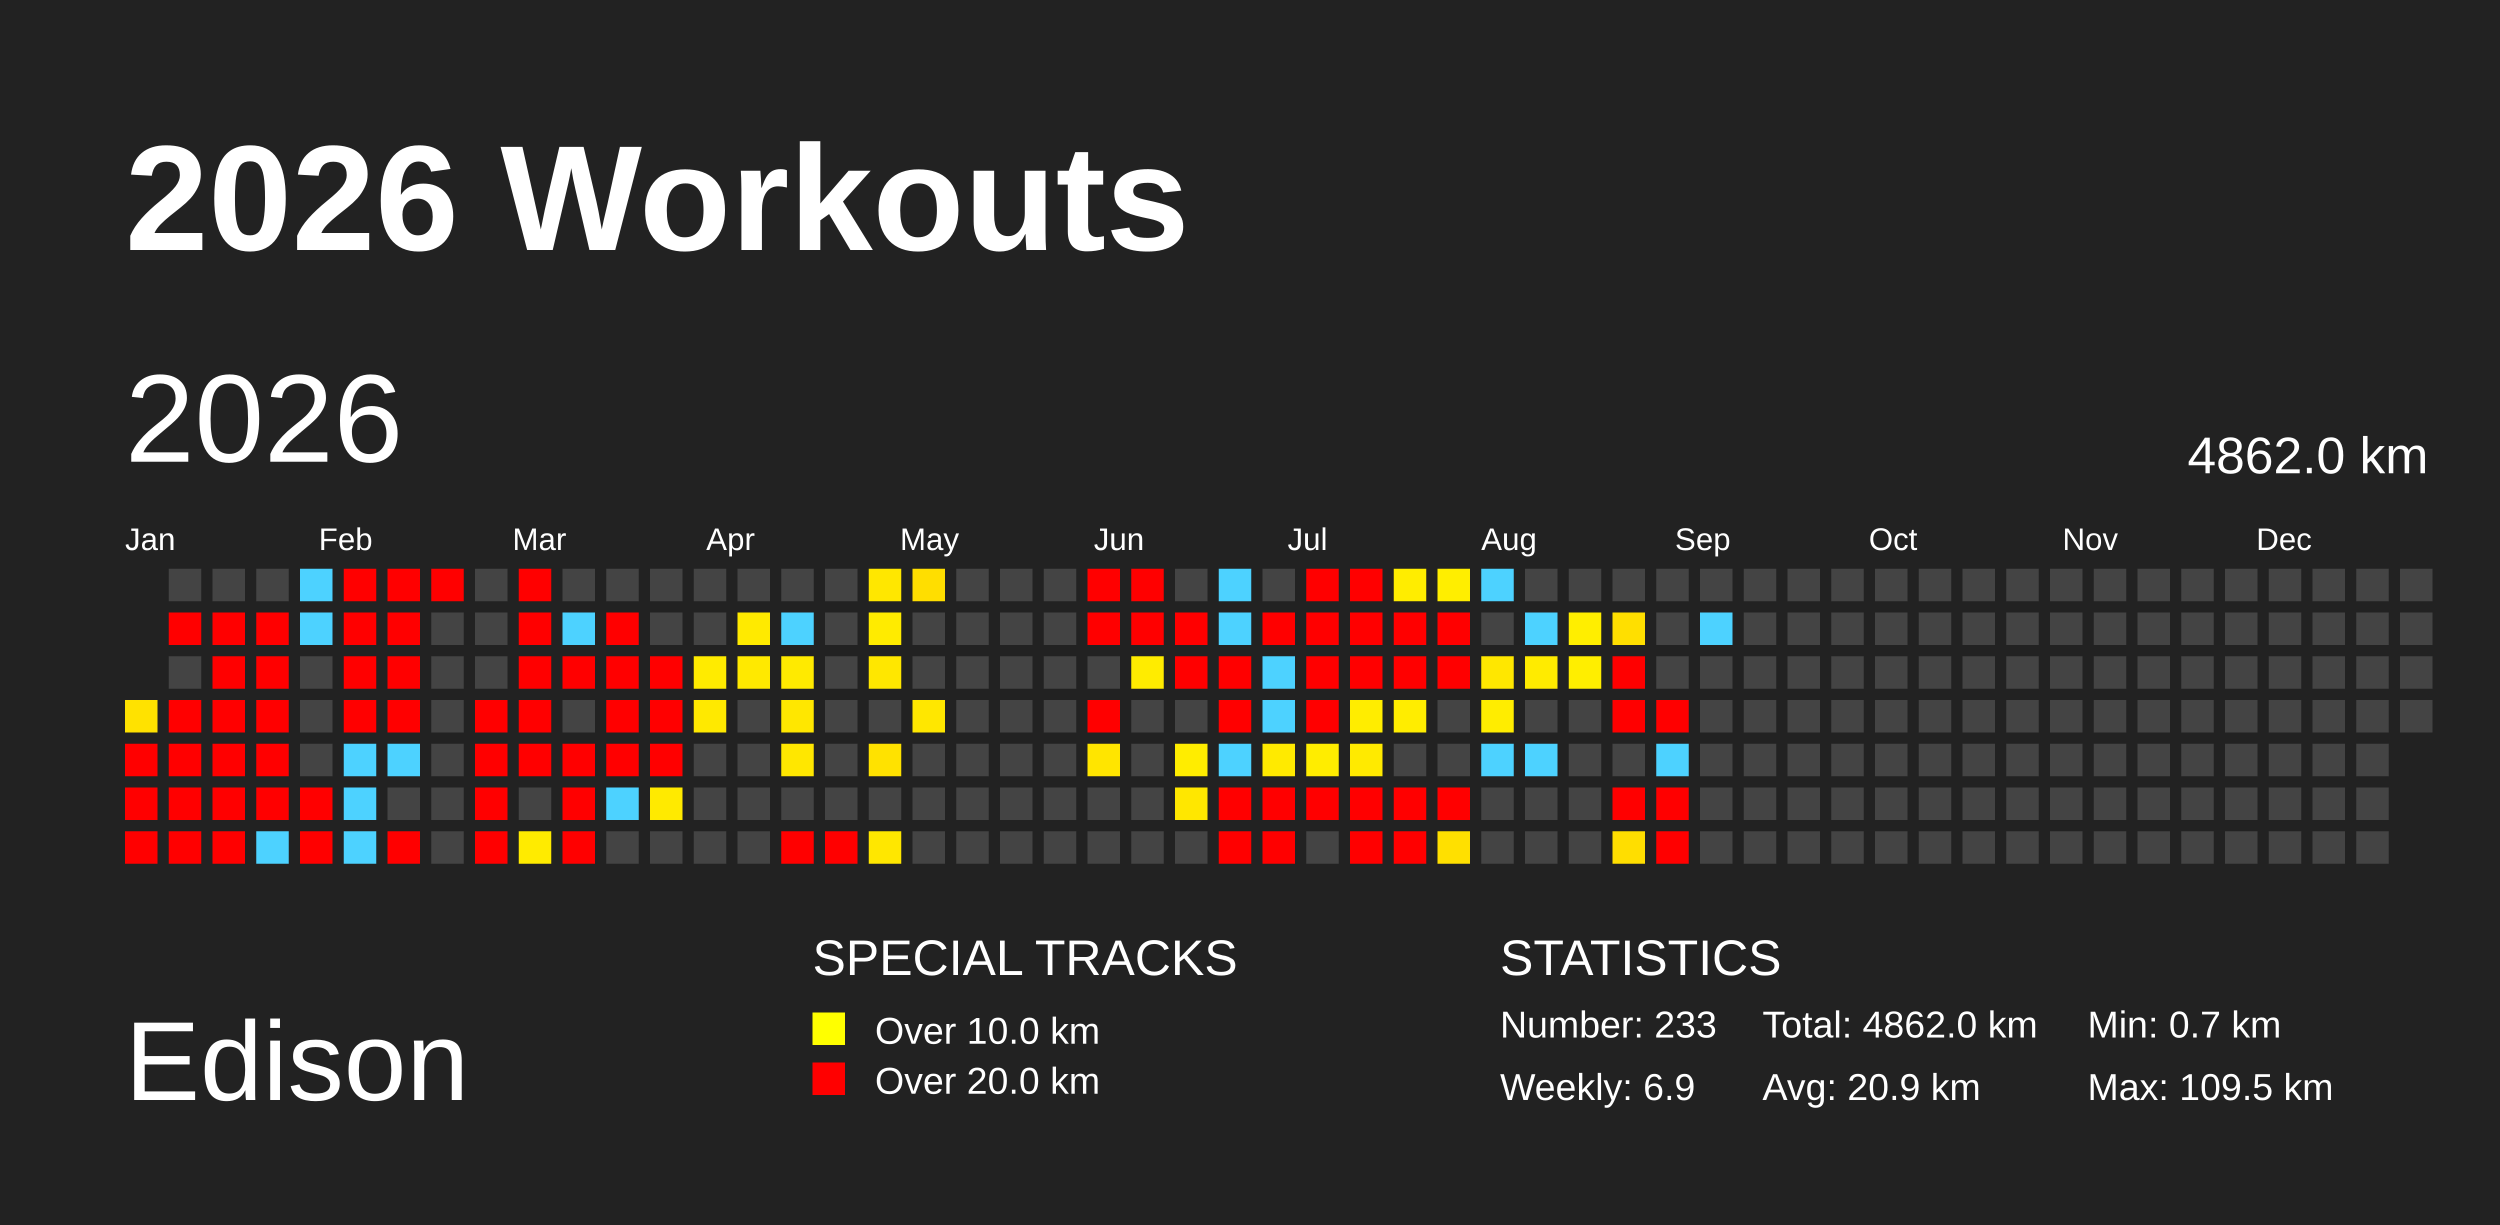
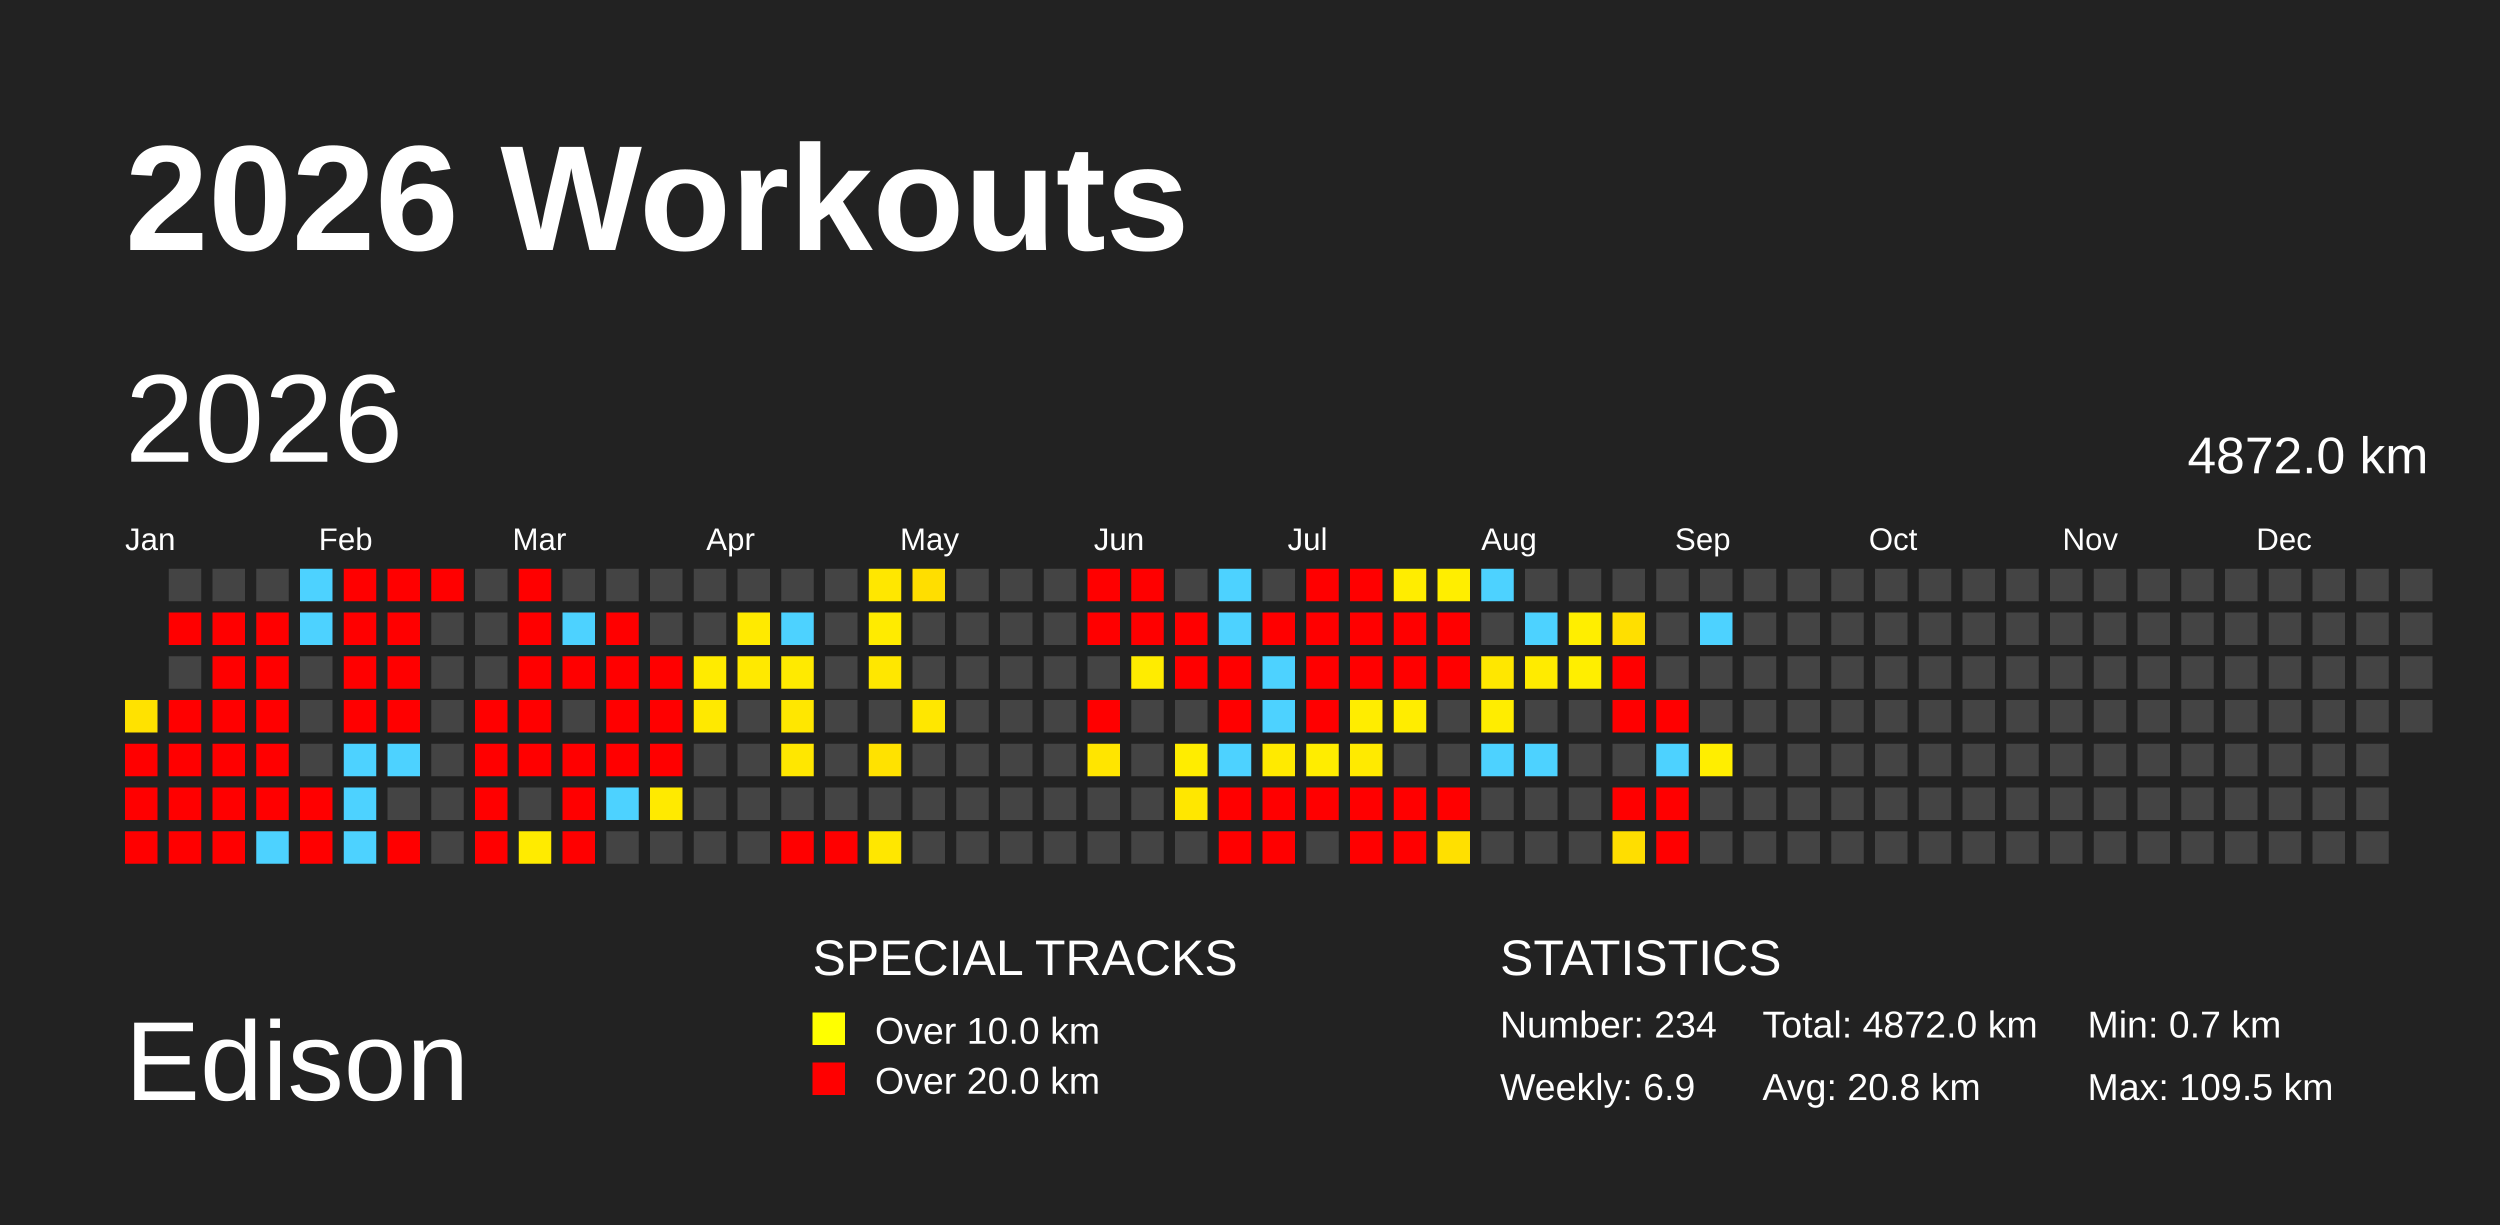
<svg xmlns="http://www.w3.org/2000/svg" baseProfile="full" height="98mm" version="1.1" viewBox="0,0,200,98" width="200mm">
  <defs />
  <rect fill="#222222" height="98" width="200" x="0" y="0" />
  <text fill="#FFFFFF" style="font-size:12px; font-family:Arial; font-weight:bold;" x="10" y="20">2026 Workouts</text>
  <text fill="#FFFFFF" style="font-size:9px; font-family:Arial" x="10" y="88">Edison</text>
  <text fill="#FFFFFF" style="font-size:4px; font-family:Arial" x="65" y="78">SPECIAL TRACKS</text>
  <rect fill="yellow" height="2.6" width="2.6" x="65" y="81" />
  <text fill="#FFFFFF" style="font-size:3px; font-family:Arial" x="70" y="83.5">Over 10.0 km</text>
  <rect fill="red" height="2.6" width="2.6" x="65" y="85" />
  <text fill="#FFFFFF" style="font-size:3px; font-family:Arial" x="70" y="87.5">Over 20.0 km</text>
  <text fill="#FFFFFF" style="font-size:4px; font-family:Arial" x="120" y="78">STATISTICS</text>
-   <text fill="#FFFFFF" style="font-size:3px; font-family:Arial" x="120" y="83">Number: 233</text>
+   <text fill="#FFFFFF" style="font-size:3px; font-family:Arial" x="120" y="83">Number: 234</text>
  <text fill="#FFFFFF" style="font-size:3px; font-family:Arial" x="120" y="88">Weekly: 6.9</text>
-   <text fill="#FFFFFF" style="font-size:3px; font-family:Arial" x="141" y="83">Total: 4862.0 km</text>
-   <text fill="#FFFFFF" style="font-size:3px; font-family:Arial" x="141" y="88">Avg: 20.9 km</text>
+   <text fill="#FFFFFF" style="font-size:3px; font-family:Arial" x="141" y="83">Total: 4872.0 km</text>
+   <text fill="#FFFFFF" style="font-size:3px; font-family:Arial" x="141" y="88">Avg: 20.8 km</text>
  <text fill="#FFFFFF" style="font-size:3px; font-family:Arial" x="167" y="83">Min: 0.7 km</text>
  <text fill="#FFFFFF" style="font-size:3px; font-family:Arial" x="167" y="88">Max: 109.5 km</text>
  <text dominant-baseline="hanging" fill="#FFFFFF" style="font-size:10.0px; font-family:Arial;" x="10" y="30">2026</text>
-   <text dominant-baseline="hanging" fill="#FFFFFF" style="font-size:4.125px; font-family:Arial;" x="175" y="35">4862.0 km</text>
+   <text dominant-baseline="hanging" fill="#FFFFFF" style="font-size:4.125px; font-family:Arial;" x="175" y="35">4872.0 km</text>
  <text fill="#FFFFFF" style="font-size:2.5px; font-family:Arial" x="10.0" y="44">Jan</text>
  <text fill="#FFFFFF" style="font-size:2.5px; font-family:Arial" x="25.5" y="44">Feb</text>
  <text fill="#FFFFFF" style="font-size:2.5px; font-family:Arial" x="41.0" y="44">Mar</text>
  <text fill="#FFFFFF" style="font-size:2.5px; font-family:Arial" x="56.5" y="44">Apr</text>
  <text fill="#FFFFFF" style="font-size:2.5px; font-family:Arial" x="72.0" y="44">May</text>
  <text fill="#FFFFFF" style="font-size:2.5px; font-family:Arial" x="87.5" y="44">Jun</text>
  <text fill="#FFFFFF" style="font-size:2.5px; font-family:Arial" x="103.0" y="44">Jul</text>
  <text fill="#FFFFFF" style="font-size:2.5px; font-family:Arial" x="118.5" y="44">Aug</text>
  <text fill="#FFFFFF" style="font-size:2.5px; font-family:Arial" x="134.0" y="44">Sep</text>
  <text fill="#FFFFFF" style="font-size:2.5px; font-family:Arial" x="149.5" y="44">Oct</text>
  <text fill="#FFFFFF" style="font-size:2.5px; font-family:Arial" x="165.0" y="44">Nov</text>
  <text fill="#FFFFFF" style="font-size:2.5px; font-family:Arial" x="180.5" y="44">Dec</text>
  <rect fill="#ffe200" height="2.6" width="2.6" x="10.0" y="56.0" />
  <rect fill="red" height="2.6" width="2.6" x="10.0" y="59.5" />
  <rect fill="red" height="2.6" width="2.6" x="10.0" y="63.0" />
  <rect fill="red" height="2.6" width="2.6" x="10.0" y="66.5" />
  <rect fill="#444444" height="2.6" width="2.6" x="13.5" y="45.5" />
  <rect fill="red" height="2.6" width="2.6" x="13.5" y="49.0" />
  <rect fill="#444444" height="2.6" width="2.6" x="13.5" y="52.5" />
  <rect fill="red" height="2.6" width="2.6" x="13.5" y="56.0" />
  <rect fill="red" height="2.6" width="2.6" x="13.5" y="59.5" />
  <rect fill="red" height="2.6" width="2.6" x="13.5" y="63.0" />
  <rect fill="red" height="2.6" width="2.6" x="13.5" y="66.5" />
  <rect fill="#444444" height="2.6" width="2.6" x="17.0" y="45.5" />
  <rect fill="red" height="2.6" width="2.6" x="17.0" y="49.0" />
  <rect fill="red" height="2.6" width="2.6" x="17.0" y="52.5" />
  <rect fill="red" height="2.6" width="2.6" x="17.0" y="56.0" />
  <rect fill="red" height="2.6" width="2.6" x="17.0" y="59.5" />
  <rect fill="red" height="2.6" width="2.6" x="17.0" y="63.0" />
  <rect fill="red" height="2.6" width="2.6" x="17.0" y="66.5" />
  <rect fill="#444444" height="2.6" width="2.6" x="20.5" y="45.5" />
  <rect fill="red" height="2.6" width="2.6" x="20.5" y="49.0" />
  <rect fill="red" height="2.6" width="2.6" x="20.5" y="52.5" />
  <rect fill="red" height="2.6" width="2.6" x="20.5" y="56.0" />
  <rect fill="red" height="2.6" width="2.6" x="20.5" y="59.5" />
  <rect fill="red" height="2.6" width="2.6" x="20.5" y="63.0" />
  <rect fill="#4dd2ff" height="2.6" width="2.6" x="20.5" y="66.5" />
  <rect fill="#4dd2ff" height="2.6" width="2.6" x="24.0" y="45.5" />
  <rect fill="#4dd2ff" height="2.6" width="2.6" x="24.0" y="49.0" />
  <rect fill="#444444" height="2.6" width="2.6" x="24.0" y="52.5" />
  <rect fill="#444444" height="2.6" width="2.6" x="24.0" y="56.0" />
  <rect fill="#444444" height="2.6" width="2.6" x="24.0" y="59.5" />
  <rect fill="red" height="2.6" width="2.6" x="24.0" y="63.0" />
  <rect fill="red" height="2.6" width="2.6" x="24.0" y="66.5" />
  <rect fill="red" height="2.6" width="2.6" x="27.5" y="45.5" />
  <rect fill="red" height="2.6" width="2.6" x="27.5" y="49.0" />
  <rect fill="red" height="2.6" width="2.6" x="27.5" y="52.5" />
  <rect fill="red" height="2.6" width="2.6" x="27.5" y="56.0" />
  <rect fill="#4dd2ff" height="2.6" width="2.6" x="27.5" y="59.5" />
  <rect fill="#4dd2ff" height="2.6" width="2.6" x="27.5" y="63.0" />
  <rect fill="#4dd2ff" height="2.6" width="2.6" x="27.5" y="66.5" />
  <rect fill="red" height="2.6" width="2.6" x="31.0" y="45.5" />
  <rect fill="red" height="2.6" width="2.6" x="31.0" y="49.0" />
  <rect fill="red" height="2.6" width="2.6" x="31.0" y="52.5" />
  <rect fill="red" height="2.6" width="2.6" x="31.0" y="56.0" />
  <rect fill="#4dd2ff" height="2.6" width="2.6" x="31.0" y="59.5" />
  <rect fill="#444444" height="2.6" width="2.6" x="31.0" y="63.0" />
  <rect fill="red" height="2.6" width="2.6" x="31.0" y="66.5" />
  <rect fill="red" height="2.6" width="2.6" x="34.5" y="45.5" />
  <rect fill="#444444" height="2.6" width="2.6" x="34.5" y="49.0" />
  <rect fill="#444444" height="2.6" width="2.6" x="34.5" y="52.5" />
  <rect fill="#444444" height="2.6" width="2.6" x="34.5" y="56.0" />
  <rect fill="#444444" height="2.6" width="2.6" x="34.5" y="59.5" />
  <rect fill="#444444" height="2.6" width="2.6" x="34.5" y="63.0" />
  <rect fill="#444444" height="2.6" width="2.6" x="34.5" y="66.5" />
  <rect fill="#444444" height="2.6" width="2.6" x="38.0" y="45.5" />
  <rect fill="#444444" height="2.6" width="2.6" x="38.0" y="49.0" />
  <rect fill="#444444" height="2.6" width="2.6" x="38.0" y="52.5" />
  <rect fill="red" height="2.6" width="2.6" x="38.0" y="56.0" />
  <rect fill="red" height="2.6" width="2.6" x="38.0" y="59.5" />
  <rect fill="red" height="2.6" width="2.6" x="38.0" y="63.0" />
  <rect fill="red" height="2.6" width="2.6" x="38.0" y="66.5" />
  <rect fill="red" height="2.6" width="2.6" x="41.5" y="45.5" />
  <rect fill="red" height="2.6" width="2.6" x="41.5" y="49.0" />
  <rect fill="red" height="2.6" width="2.6" x="41.5" y="52.5" />
  <rect fill="red" height="2.6" width="2.6" x="41.5" y="56.0" />
  <rect fill="red" height="2.6" width="2.6" x="41.5" y="59.5" />
  <rect fill="#444444" height="2.6" width="2.6" x="41.5" y="63.0" />
  <rect fill="#ffeb00" height="2.6" width="2.6" x="41.5" y="66.5" />
  <rect fill="#444444" height="2.6" width="2.6" x="45.0" y="45.5" />
  <rect fill="#4dd2ff" height="2.6" width="2.6" x="45.0" y="49.0" />
  <rect fill="red" height="2.6" width="2.6" x="45.0" y="52.5" />
  <rect fill="#444444" height="2.6" width="2.6" x="45.0" y="56.0" />
  <rect fill="red" height="2.6" width="2.6" x="45.0" y="59.5" />
  <rect fill="red" height="2.6" width="2.6" x="45.0" y="63.0" />
  <rect fill="red" height="2.6" width="2.6" x="45.0" y="66.5" />
  <rect fill="#444444" height="2.6" width="2.6" x="48.5" y="45.5" />
  <rect fill="red" height="2.6" width="2.6" x="48.5" y="49.0" />
  <rect fill="red" height="2.6" width="2.6" x="48.5" y="52.5" />
  <rect fill="red" height="2.6" width="2.6" x="48.5" y="56.0" />
  <rect fill="red" height="2.6" width="2.6" x="48.5" y="59.5" />
  <rect fill="#4dd2ff" height="2.6" width="2.6" x="48.5" y="63.0" />
  <rect fill="#444444" height="2.6" width="2.6" x="48.5" y="66.5" />
  <rect fill="#444444" height="2.6" width="2.6" x="52.0" y="45.5" />
  <rect fill="#444444" height="2.6" width="2.6" x="52.0" y="49.0" />
  <rect fill="red" height="2.6" width="2.6" x="52.0" y="52.5" />
  <rect fill="red" height="2.6" width="2.6" x="52.0" y="56.0" />
  <rect fill="red" height="2.6" width="2.6" x="52.0" y="59.5" />
  <rect fill="#ffea00" height="2.6" width="2.6" x="52.0" y="63.0" />
  <rect fill="#444444" height="2.6" width="2.6" x="52.0" y="66.5" />
  <rect fill="#444444" height="2.6" width="2.6" x="55.5" y="45.5" />
  <rect fill="#444444" height="2.6" width="2.6" x="55.5" y="49.0" />
  <rect fill="#ffeb00" height="2.6" width="2.6" x="55.5" y="52.5" />
  <rect fill="#ffe900" height="2.6" width="2.6" x="55.5" y="56.0" />
  <rect fill="#444444" height="2.6" width="2.6" x="55.5" y="59.5" />
  <rect fill="#444444" height="2.6" width="2.6" x="55.5" y="63.0" />
  <rect fill="#444444" height="2.6" width="2.6" x="55.5" y="66.5" />
  <rect fill="#444444" height="2.6" width="2.6" x="59.0" y="45.5" />
  <rect fill="#ffea00" height="2.6" width="2.6" x="59.0" y="49.0" />
  <rect fill="#ffe900" height="2.6" width="2.6" x="59.0" y="52.5" />
  <rect fill="#444444" height="2.6" width="2.6" x="59.0" y="56.0" />
  <rect fill="#444444" height="2.6" width="2.6" x="59.0" y="59.5" />
  <rect fill="#444444" height="2.6" width="2.6" x="59.0" y="63.0" />
  <rect fill="#444444" height="2.6" width="2.6" x="59.0" y="66.5" />
  <rect fill="#444444" height="2.6" width="2.6" x="62.5" y="45.5" />
  <rect fill="#4dd2ff" height="2.6" width="2.6" x="62.5" y="49.0" />
  <rect fill="#ffea00" height="2.6" width="2.6" x="62.5" y="52.5" />
  <rect fill="#ffe700" height="2.6" width="2.6" x="62.5" y="56.0" />
  <rect fill="#ffe700" height="2.6" width="2.6" x="62.5" y="59.5" />
  <rect fill="#444444" height="2.6" width="2.6" x="62.5" y="63.0" />
  <rect fill="red" height="2.6" width="2.6" x="62.5" y="66.5" />
  <rect fill="#444444" height="2.6" width="2.6" x="66.0" y="45.5" />
  <rect fill="#444444" height="2.6" width="2.6" x="66.0" y="49.0" />
  <rect fill="#444444" height="2.6" width="2.6" x="66.0" y="52.5" />
  <rect fill="#444444" height="2.6" width="2.6" x="66.0" y="56.0" />
  <rect fill="#444444" height="2.6" width="2.6" x="66.0" y="59.5" />
  <rect fill="#444444" height="2.6" width="2.6" x="66.0" y="63.0" />
  <rect fill="red" height="2.6" width="2.6" x="66.0" y="66.5" />
  <rect fill="#ffe700" height="2.6" width="2.6" x="69.5" y="45.5" />
  <rect fill="#ffeb00" height="2.6" width="2.6" x="69.5" y="49.0" />
  <rect fill="#ffe700" height="2.6" width="2.6" x="69.5" y="52.5" />
  <rect fill="#444444" height="2.6" width="2.6" x="69.5" y="56.0" />
  <rect fill="#ffe200" height="2.6" width="2.6" x="69.5" y="59.5" />
  <rect fill="#444444" height="2.6" width="2.6" x="69.5" y="63.0" />
  <rect fill="#ffe700" height="2.6" width="2.6" x="69.5" y="66.5" />
  <rect fill="#ffde00" height="2.6" width="2.6" x="73.0" y="45.5" />
  <rect fill="#444444" height="2.6" width="2.6" x="73.0" y="49.0" />
  <rect fill="#444444" height="2.6" width="2.6" x="73.0" y="52.5" />
  <rect fill="#ffe700" height="2.6" width="2.6" x="73.0" y="56.0" />
  <rect fill="#444444" height="2.6" width="2.6" x="73.0" y="59.5" />
  <rect fill="#444444" height="2.6" width="2.6" x="73.0" y="63.0" />
  <rect fill="#444444" height="2.6" width="2.6" x="73.0" y="66.5" />
  <rect fill="#444444" height="2.6" width="2.6" x="76.5" y="45.5" />
  <rect fill="#444444" height="2.6" width="2.6" x="76.5" y="49.0" />
  <rect fill="#444444" height="2.6" width="2.6" x="76.5" y="52.5" />
  <rect fill="#444444" height="2.6" width="2.6" x="76.5" y="56.0" />
  <rect fill="#444444" height="2.6" width="2.6" x="76.5" y="59.5" />
  <rect fill="#444444" height="2.6" width="2.6" x="76.5" y="63.0" />
  <rect fill="#444444" height="2.6" width="2.6" x="76.5" y="66.5" />
  <rect fill="#444444" height="2.6" width="2.6" x="80.0" y="45.5" />
  <rect fill="#444444" height="2.6" width="2.6" x="80.0" y="49.0" />
  <rect fill="#444444" height="2.6" width="2.6" x="80.0" y="52.5" />
  <rect fill="#444444" height="2.6" width="2.6" x="80.0" y="56.0" />
  <rect fill="#444444" height="2.6" width="2.6" x="80.0" y="59.5" />
  <rect fill="#444444" height="2.6" width="2.6" x="80.0" y="63.0" />
  <rect fill="#444444" height="2.6" width="2.6" x="80.0" y="66.5" />
  <rect fill="#444444" height="2.6" width="2.6" x="83.5" y="45.5" />
  <rect fill="#444444" height="2.6" width="2.6" x="83.5" y="49.0" />
  <rect fill="#444444" height="2.6" width="2.6" x="83.5" y="52.5" />
  <rect fill="#444444" height="2.6" width="2.6" x="83.5" y="56.0" />
  <rect fill="#444444" height="2.6" width="2.6" x="83.5" y="59.5" />
  <rect fill="#444444" height="2.6" width="2.6" x="83.5" y="63.0" />
  <rect fill="#444444" height="2.6" width="2.6" x="83.5" y="66.5" />
  <rect fill="red" height="2.6" width="2.6" x="87.0" y="45.5" />
  <rect fill="red" height="2.6" width="2.6" x="87.0" y="49.0" />
  <rect fill="#444444" height="2.6" width="2.6" x="87.0" y="52.5" />
  <rect fill="red" height="2.6" width="2.6" x="87.0" y="56.0" />
  <rect fill="#ffe500" height="2.6" width="2.6" x="87.0" y="59.5" />
  <rect fill="#444444" height="2.6" width="2.6" x="87.0" y="63.0" />
  <rect fill="#444444" height="2.6" width="2.6" x="87.0" y="66.5" />
  <rect fill="red" height="2.6" width="2.6" x="90.5" y="45.5" />
  <rect fill="red" height="2.6" width="2.6" x="90.5" y="49.0" />
  <rect fill="#ffec00" height="2.6" width="2.6" x="90.5" y="52.5" />
  <rect fill="#444444" height="2.6" width="2.6" x="90.5" y="56.0" />
  <rect fill="#444444" height="2.6" width="2.6" x="90.5" y="59.5" />
  <rect fill="#444444" height="2.6" width="2.6" x="90.5" y="63.0" />
  <rect fill="#444444" height="2.6" width="2.6" x="90.5" y="66.5" />
  <rect fill="#444444" height="2.6" width="2.6" x="94.0" y="45.5" />
  <rect fill="red" height="2.6" width="2.6" x="94.0" y="49.0" />
  <rect fill="red" height="2.6" width="2.6" x="94.0" y="52.5" />
  <rect fill="#444444" height="2.6" width="2.6" x="94.0" y="56.0" />
  <rect fill="#ffed00" height="2.6" width="2.6" x="94.0" y="59.5" />
  <rect fill="#ffe700" height="2.6" width="2.6" x="94.0" y="63.0" />
  <rect fill="#444444" height="2.6" width="2.6" x="94.0" y="66.5" />
  <rect fill="#4dd2ff" height="2.6" width="2.6" x="97.5" y="45.5" />
  <rect fill="#4dd2ff" height="2.6" width="2.6" x="97.5" y="49.0" />
  <rect fill="red" height="2.6" width="2.6" x="97.5" y="52.5" />
  <rect fill="red" height="2.6" width="2.6" x="97.5" y="56.0" />
  <rect fill="#4dd2ff" height="2.6" width="2.6" x="97.5" y="59.5" />
  <rect fill="red" height="2.6" width="2.6" x="97.5" y="63.0" />
  <rect fill="red" height="2.6" width="2.6" x="97.5" y="66.5" />
  <rect fill="#444444" height="2.6" width="2.6" x="101.0" y="45.5" />
  <rect fill="red" height="2.6" width="2.6" x="101.0" y="49.0" />
  <rect fill="#4dd2ff" height="2.6" width="2.6" x="101.0" y="52.5" />
  <rect fill="#4dd2ff" height="2.6" width="2.6" x="101.0" y="56.0" />
  <rect fill="#ffea00" height="2.6" width="2.6" x="101.0" y="59.5" />
  <rect fill="red" height="2.6" width="2.6" x="101.0" y="63.0" />
  <rect fill="red" height="2.6" width="2.6" x="101.0" y="66.5" />
  <rect fill="red" height="2.6" width="2.6" x="104.5" y="45.5" />
  <rect fill="red" height="2.6" width="2.6" x="104.5" y="49.0" />
  <rect fill="red" height="2.6" width="2.6" x="104.5" y="52.5" />
  <rect fill="red" height="2.6" width="2.6" x="104.5" y="56.0" />
  <rect fill="#ffed00" height="2.6" width="2.6" x="104.5" y="59.5" />
  <rect fill="red" height="2.6" width="2.6" x="104.5" y="63.0" />
  <rect fill="#444444" height="2.6" width="2.6" x="104.5" y="66.5" />
  <rect fill="red" height="2.6" width="2.6" x="108.0" y="45.5" />
  <rect fill="red" height="2.6" width="2.6" x="108.0" y="49.0" />
  <rect fill="red" height="2.6" width="2.6" x="108.0" y="52.5" />
  <rect fill="#ffed00" height="2.6" width="2.6" x="108.0" y="56.0" />
  <rect fill="#ffea00" height="2.6" width="2.6" x="108.0" y="59.5" />
  <rect fill="red" height="2.6" width="2.6" x="108.0" y="63.0" />
  <rect fill="red" height="2.6" width="2.6" x="108.0" y="66.5" />
  <rect fill="#ffed00" height="2.6" width="2.6" x="111.5" y="45.5" />
  <rect fill="red" height="2.6" width="2.6" x="111.5" y="49.0" />
  <rect fill="red" height="2.6" width="2.6" x="111.5" y="52.5" />
  <rect fill="#ffed00" height="2.6" width="2.6" x="111.5" y="56.0" />
  <rect fill="#444444" height="2.6" width="2.6" x="111.5" y="59.5" />
  <rect fill="red" height="2.6" width="2.6" x="111.5" y="63.0" />
  <rect fill="red" height="2.6" width="2.6" x="111.5" y="66.5" />
  <rect fill="#ffee00" height="2.6" width="2.6" x="115.0" y="45.5" />
  <rect fill="red" height="2.6" width="2.6" x="115.0" y="49.0" />
  <rect fill="red" height="2.6" width="2.6" x="115.0" y="52.5" />
  <rect fill="#444444" height="2.6" width="2.6" x="115.0" y="56.0" />
  <rect fill="#444444" height="2.6" width="2.6" x="115.0" y="59.5" />
  <rect fill="red" height="2.6" width="2.6" x="115.0" y="63.0" />
  <rect fill="#ffe000" height="2.6" width="2.6" x="115.0" y="66.5" />
  <rect fill="#4dd2ff" height="2.6" width="2.6" x="118.5" y="45.5" />
  <rect fill="#444444" height="2.6" width="2.6" x="118.5" y="49.0" />
  <rect fill="#ffe700" height="2.6" width="2.6" x="118.5" y="52.5" />
  <rect fill="#ffed00" height="2.6" width="2.6" x="118.5" y="56.0" />
  <rect fill="#4dd2ff" height="2.6" width="2.6" x="118.5" y="59.5" />
  <rect fill="#444444" height="2.6" width="2.6" x="118.5" y="63.0" />
  <rect fill="#444444" height="2.6" width="2.6" x="118.5" y="66.5" />
  <rect fill="#444444" height="2.6" width="2.6" x="122.0" y="45.5" />
  <rect fill="#4dd2ff" height="2.6" width="2.6" x="122.0" y="49.0" />
  <rect fill="#ffeb00" height="2.6" width="2.6" x="122.0" y="52.5" />
  <rect fill="#444444" height="2.6" width="2.6" x="122.0" y="56.0" />
  <rect fill="#4dd2ff" height="2.6" width="2.6" x="122.0" y="59.5" />
  <rect fill="#444444" height="2.6" width="2.6" x="122.0" y="63.0" />
  <rect fill="#444444" height="2.6" width="2.6" x="122.0" y="66.5" />
  <rect fill="#444444" height="2.6" width="2.6" x="125.5" y="45.5" />
  <rect fill="#ffee00" height="2.6" width="2.6" x="125.5" y="49.0" />
  <rect fill="#ffee00" height="2.6" width="2.6" x="125.5" y="52.5" />
  <rect fill="#444444" height="2.6" width="2.6" x="125.5" y="56.0" />
  <rect fill="#444444" height="2.6" width="2.6" x="125.5" y="59.5" />
  <rect fill="#444444" height="2.6" width="2.6" x="125.5" y="63.0" />
  <rect fill="#444444" height="2.6" width="2.6" x="125.5" y="66.5" />
  <rect fill="#444444" height="2.6" width="2.6" x="129.0" y="45.5" />
  <rect fill="#ffdf00" height="2.6" width="2.6" x="129.0" y="49.0" />
  <rect fill="red" height="2.6" width="2.6" x="129.0" y="52.5" />
  <rect fill="red" height="2.6" width="2.6" x="129.0" y="56.0" />
  <rect fill="#444444" height="2.6" width="2.6" x="129.0" y="59.5" />
  <rect fill="red" height="2.6" width="2.6" x="129.0" y="63.0" />
  <rect fill="#ffde00" height="2.6" width="2.6" x="129.0" y="66.5" />
  <rect fill="#444444" height="2.6" width="2.6" x="132.5" y="45.5" />
  <rect fill="#444444" height="2.6" width="2.6" x="132.5" y="49.0" />
  <rect fill="#444444" height="2.6" width="2.6" x="132.5" y="52.5" />
  <rect fill="red" height="2.6" width="2.6" x="132.5" y="56.0" />
  <rect fill="#4dd2ff" height="2.6" width="2.6" x="132.5" y="59.5" />
  <rect fill="red" height="2.6" width="2.6" x="132.5" y="63.0" />
  <rect fill="red" height="2.6" width="2.6" x="132.5" y="66.5" />
  <rect fill="#444444" height="2.6" width="2.6" x="136.0" y="45.5" />
  <rect fill="#4dd2ff" height="2.6" width="2.6" x="136.0" y="49.0" />
  <rect fill="#444444" height="2.6" width="2.6" x="136.0" y="52.5" />
  <rect fill="#444444" height="2.6" width="2.6" x="136.0" y="56.0" />
-   <rect fill="#444444" height="2.6" width="2.6" x="136.0" y="59.5" />
+   <rect fill="#ffee00" height="2.6" width="2.6" x="136.0" y="59.5" />
  <rect fill="#444444" height="2.6" width="2.6" x="136.0" y="63.0" />
  <rect fill="#444444" height="2.6" width="2.6" x="136.0" y="66.5" />
  <rect fill="#444444" height="2.6" width="2.6" x="139.5" y="45.5" />
  <rect fill="#444444" height="2.6" width="2.6" x="139.5" y="49.0" />
  <rect fill="#444444" height="2.6" width="2.6" x="139.5" y="52.5" />
  <rect fill="#444444" height="2.6" width="2.6" x="139.5" y="56.0" />
  <rect fill="#444444" height="2.6" width="2.6" x="139.5" y="59.5" />
  <rect fill="#444444" height="2.6" width="2.6" x="139.5" y="63.0" />
  <rect fill="#444444" height="2.6" width="2.6" x="139.5" y="66.5" />
  <rect fill="#444444" height="2.6" width="2.6" x="143.0" y="45.5" />
  <rect fill="#444444" height="2.6" width="2.6" x="143.0" y="49.0" />
  <rect fill="#444444" height="2.6" width="2.6" x="143.0" y="52.5" />
  <rect fill="#444444" height="2.6" width="2.6" x="143.0" y="56.0" />
  <rect fill="#444444" height="2.6" width="2.6" x="143.0" y="59.5" />
  <rect fill="#444444" height="2.6" width="2.6" x="143.0" y="63.0" />
  <rect fill="#444444" height="2.6" width="2.6" x="143.0" y="66.5" />
  <rect fill="#444444" height="2.6" width="2.6" x="146.5" y="45.5" />
  <rect fill="#444444" height="2.6" width="2.6" x="146.5" y="49.0" />
  <rect fill="#444444" height="2.6" width="2.6" x="146.5" y="52.5" />
  <rect fill="#444444" height="2.6" width="2.6" x="146.5" y="56.0" />
  <rect fill="#444444" height="2.6" width="2.6" x="146.5" y="59.5" />
  <rect fill="#444444" height="2.6" width="2.6" x="146.5" y="63.0" />
  <rect fill="#444444" height="2.6" width="2.6" x="146.5" y="66.5" />
  <rect fill="#444444" height="2.6" width="2.6" x="150.0" y="45.5" />
  <rect fill="#444444" height="2.6" width="2.6" x="150.0" y="49.0" />
  <rect fill="#444444" height="2.6" width="2.6" x="150.0" y="52.5" />
  <rect fill="#444444" height="2.6" width="2.6" x="150.0" y="56.0" />
  <rect fill="#444444" height="2.6" width="2.6" x="150.0" y="59.5" />
  <rect fill="#444444" height="2.6" width="2.6" x="150.0" y="63.0" />
  <rect fill="#444444" height="2.6" width="2.6" x="150.0" y="66.5" />
  <rect fill="#444444" height="2.6" width="2.6" x="153.5" y="45.5" />
  <rect fill="#444444" height="2.6" width="2.6" x="153.5" y="49.0" />
  <rect fill="#444444" height="2.6" width="2.6" x="153.5" y="52.5" />
  <rect fill="#444444" height="2.6" width="2.6" x="153.5" y="56.0" />
  <rect fill="#444444" height="2.6" width="2.6" x="153.5" y="59.5" />
  <rect fill="#444444" height="2.6" width="2.6" x="153.5" y="63.0" />
  <rect fill="#444444" height="2.6" width="2.6" x="153.5" y="66.5" />
  <rect fill="#444444" height="2.6" width="2.6" x="157.0" y="45.5" />
  <rect fill="#444444" height="2.6" width="2.6" x="157.0" y="49.0" />
  <rect fill="#444444" height="2.6" width="2.6" x="157.0" y="52.5" />
  <rect fill="#444444" height="2.6" width="2.6" x="157.0" y="56.0" />
  <rect fill="#444444" height="2.6" width="2.6" x="157.0" y="59.5" />
  <rect fill="#444444" height="2.6" width="2.6" x="157.0" y="63.0" />
  <rect fill="#444444" height="2.6" width="2.6" x="157.0" y="66.5" />
  <rect fill="#444444" height="2.6" width="2.6" x="160.5" y="45.5" />
  <rect fill="#444444" height="2.6" width="2.6" x="160.5" y="49.0" />
  <rect fill="#444444" height="2.6" width="2.6" x="160.5" y="52.5" />
  <rect fill="#444444" height="2.6" width="2.6" x="160.5" y="56.0" />
  <rect fill="#444444" height="2.6" width="2.6" x="160.5" y="59.5" />
  <rect fill="#444444" height="2.6" width="2.6" x="160.5" y="63.0" />
  <rect fill="#444444" height="2.6" width="2.6" x="160.5" y="66.5" />
  <rect fill="#444444" height="2.6" width="2.6" x="164.0" y="45.5" />
  <rect fill="#444444" height="2.6" width="2.6" x="164.0" y="49.0" />
  <rect fill="#444444" height="2.6" width="2.6" x="164.0" y="52.5" />
  <rect fill="#444444" height="2.6" width="2.6" x="164.0" y="56.0" />
  <rect fill="#444444" height="2.6" width="2.6" x="164.0" y="59.5" />
  <rect fill="#444444" height="2.6" width="2.6" x="164.0" y="63.0" />
  <rect fill="#444444" height="2.6" width="2.6" x="164.0" y="66.5" />
  <rect fill="#444444" height="2.6" width="2.6" x="167.5" y="45.5" />
  <rect fill="#444444" height="2.6" width="2.6" x="167.5" y="49.0" />
  <rect fill="#444444" height="2.6" width="2.6" x="167.5" y="52.5" />
  <rect fill="#444444" height="2.6" width="2.6" x="167.5" y="56.0" />
  <rect fill="#444444" height="2.6" width="2.6" x="167.5" y="59.5" />
  <rect fill="#444444" height="2.6" width="2.6" x="167.5" y="63.0" />
  <rect fill="#444444" height="2.6" width="2.6" x="167.5" y="66.5" />
  <rect fill="#444444" height="2.6" width="2.6" x="171.0" y="45.5" />
  <rect fill="#444444" height="2.6" width="2.6" x="171.0" y="49.0" />
  <rect fill="#444444" height="2.6" width="2.6" x="171.0" y="52.5" />
  <rect fill="#444444" height="2.6" width="2.6" x="171.0" y="56.0" />
  <rect fill="#444444" height="2.6" width="2.6" x="171.0" y="59.5" />
  <rect fill="#444444" height="2.6" width="2.6" x="171.0" y="63.0" />
  <rect fill="#444444" height="2.6" width="2.6" x="171.0" y="66.5" />
  <rect fill="#444444" height="2.6" width="2.6" x="174.5" y="45.5" />
  <rect fill="#444444" height="2.6" width="2.6" x="174.5" y="49.0" />
  <rect fill="#444444" height="2.6" width="2.6" x="174.5" y="52.5" />
  <rect fill="#444444" height="2.6" width="2.6" x="174.5" y="56.0" />
  <rect fill="#444444" height="2.6" width="2.6" x="174.5" y="59.5" />
  <rect fill="#444444" height="2.6" width="2.6" x="174.5" y="63.0" />
  <rect fill="#444444" height="2.6" width="2.6" x="174.5" y="66.5" />
  <rect fill="#444444" height="2.6" width="2.6" x="178.0" y="45.5" />
  <rect fill="#444444" height="2.6" width="2.6" x="178.0" y="49.0" />
  <rect fill="#444444" height="2.6" width="2.6" x="178.0" y="52.5" />
  <rect fill="#444444" height="2.6" width="2.6" x="178.0" y="56.0" />
  <rect fill="#444444" height="2.6" width="2.6" x="178.0" y="59.5" />
  <rect fill="#444444" height="2.6" width="2.6" x="178.0" y="63.0" />
  <rect fill="#444444" height="2.6" width="2.6" x="178.0" y="66.5" />
  <rect fill="#444444" height="2.6" width="2.6" x="181.5" y="45.5" />
  <rect fill="#444444" height="2.6" width="2.6" x="181.5" y="49.0" />
  <rect fill="#444444" height="2.6" width="2.6" x="181.5" y="52.5" />
  <rect fill="#444444" height="2.6" width="2.6" x="181.5" y="56.0" />
  <rect fill="#444444" height="2.6" width="2.6" x="181.5" y="59.5" />
  <rect fill="#444444" height="2.6" width="2.6" x="181.5" y="63.0" />
  <rect fill="#444444" height="2.6" width="2.6" x="181.5" y="66.5" />
  <rect fill="#444444" height="2.6" width="2.6" x="185.0" y="45.5" />
  <rect fill="#444444" height="2.6" width="2.6" x="185.0" y="49.0" />
  <rect fill="#444444" height="2.6" width="2.6" x="185.0" y="52.5" />
  <rect fill="#444444" height="2.6" width="2.6" x="185.0" y="56.0" />
  <rect fill="#444444" height="2.6" width="2.6" x="185.0" y="59.5" />
  <rect fill="#444444" height="2.6" width="2.6" x="185.0" y="63.0" />
  <rect fill="#444444" height="2.6" width="2.6" x="185.0" y="66.5" />
  <rect fill="#444444" height="2.6" width="2.6" x="188.5" y="45.5" />
  <rect fill="#444444" height="2.6" width="2.6" x="188.5" y="49.0" />
  <rect fill="#444444" height="2.6" width="2.6" x="188.5" y="52.5" />
  <rect fill="#444444" height="2.6" width="2.6" x="188.5" y="56.0" />
  <rect fill="#444444" height="2.6" width="2.6" x="188.5" y="59.5" />
  <rect fill="#444444" height="2.6" width="2.6" x="188.5" y="63.0" />
  <rect fill="#444444" height="2.6" width="2.6" x="188.5" y="66.5" />
  <rect fill="#444444" height="2.6" width="2.6" x="192.0" y="45.5" />
  <rect fill="#444444" height="2.6" width="2.6" x="192.0" y="49.0" />
  <rect fill="#444444" height="2.6" width="2.6" x="192.0" y="52.5" />
  <rect fill="#444444" height="2.6" width="2.6" x="192.0" y="56.0" />
</svg>
